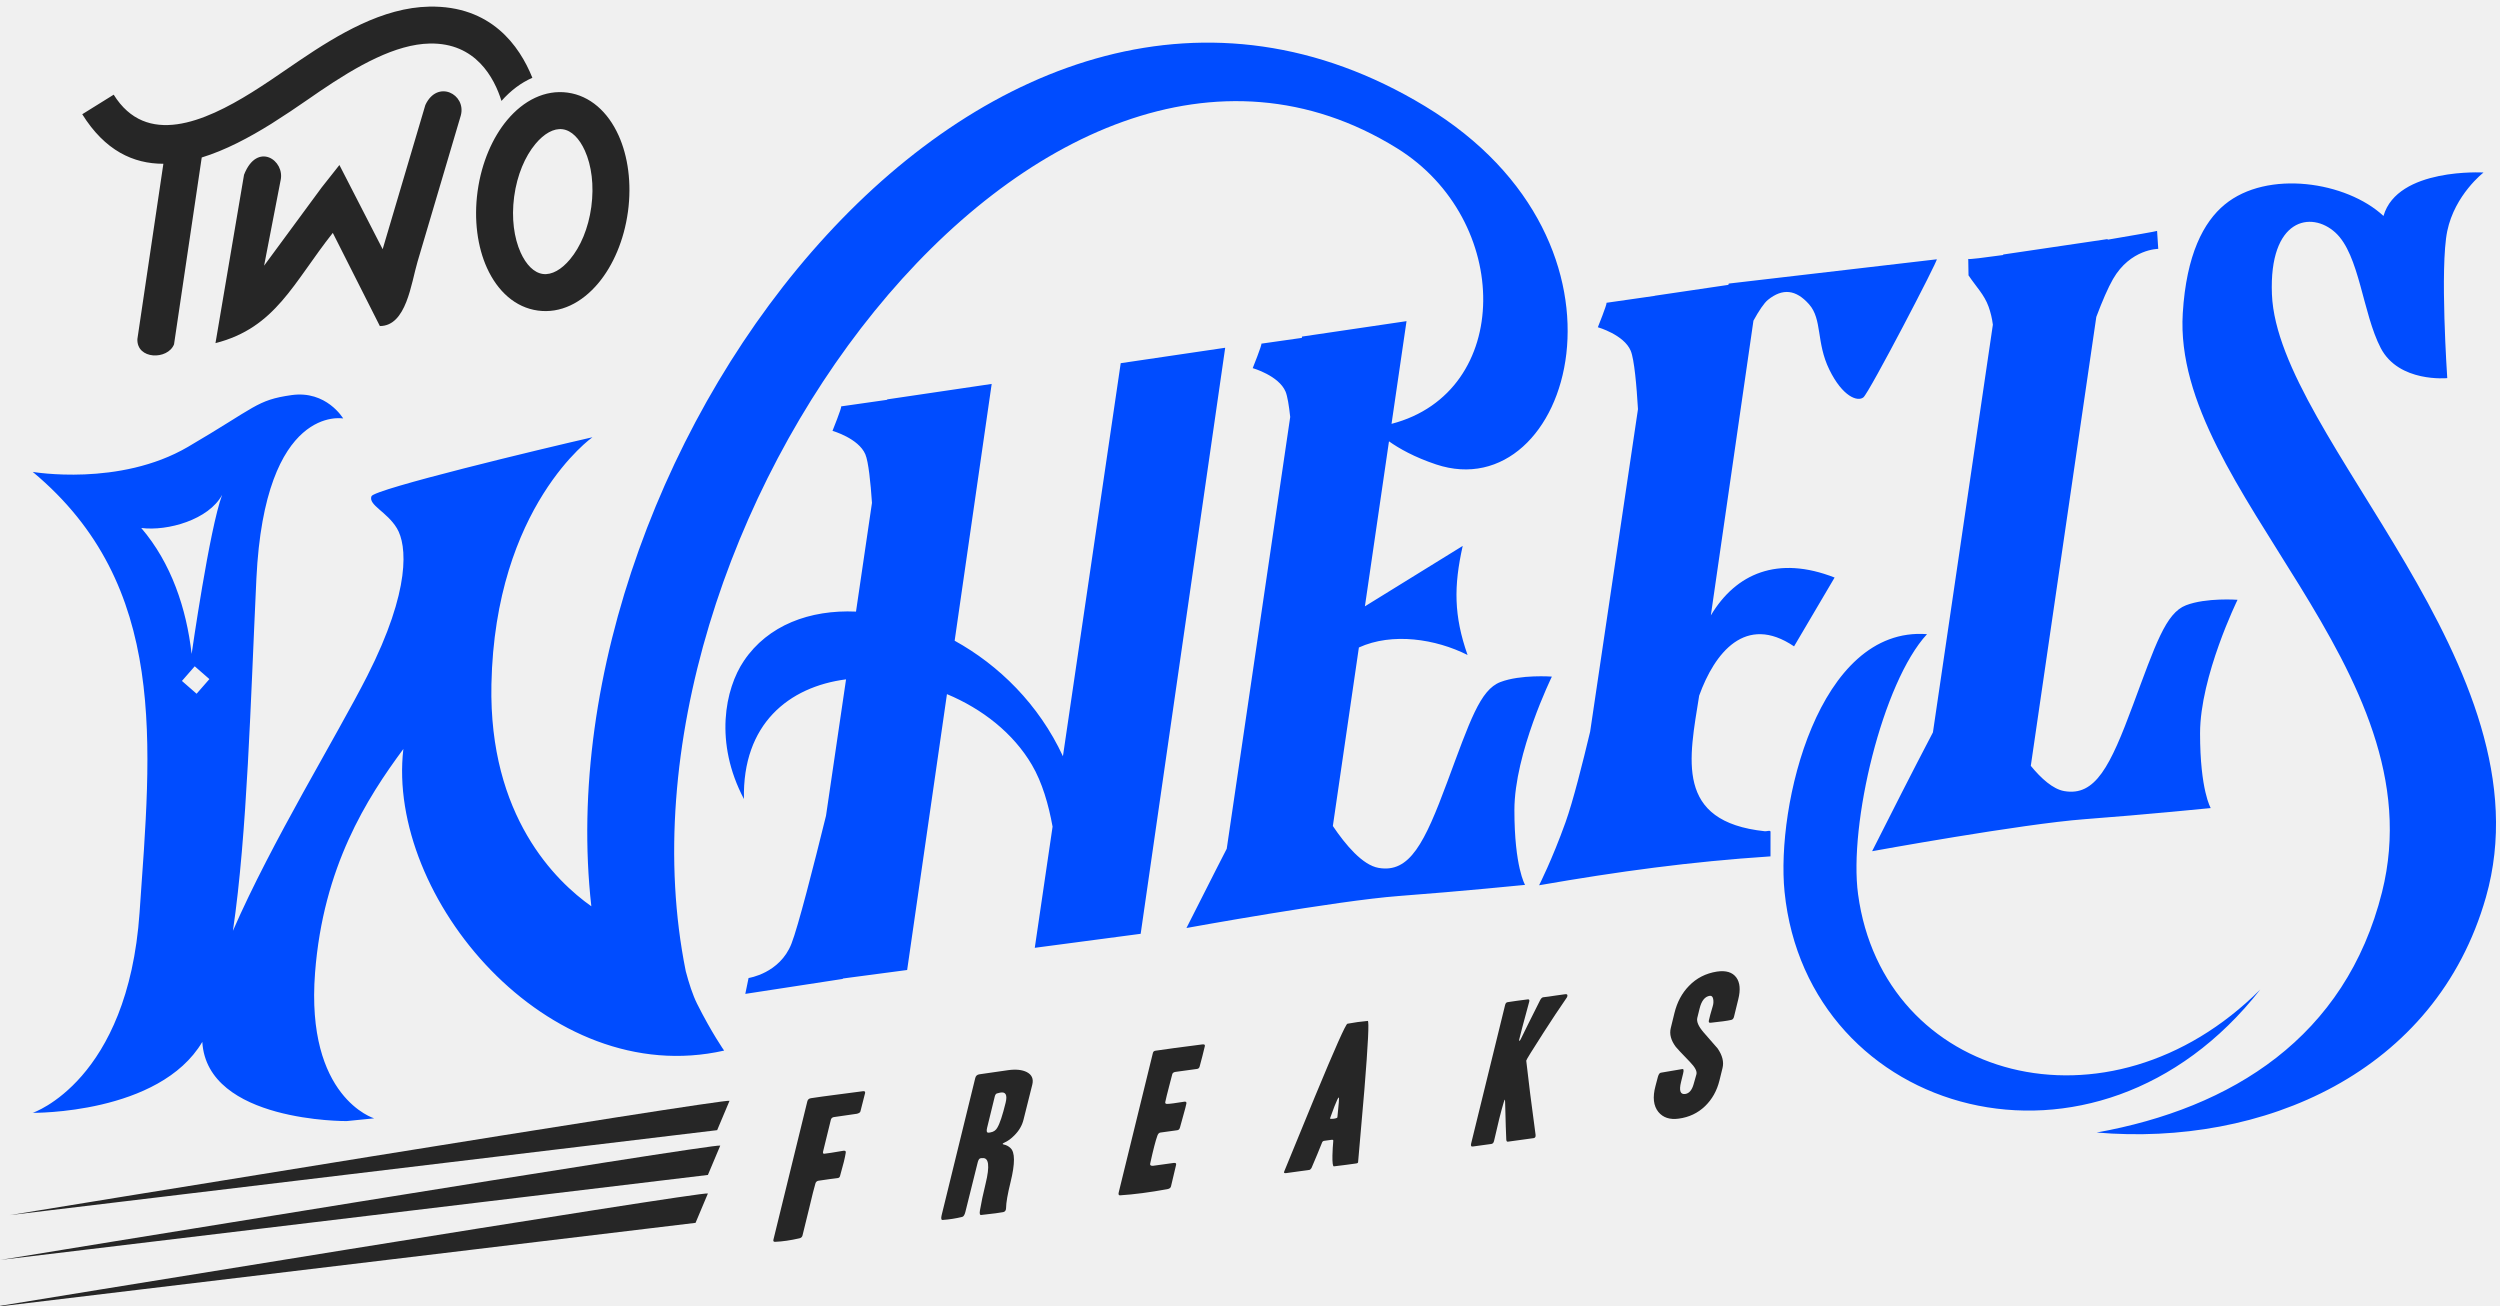
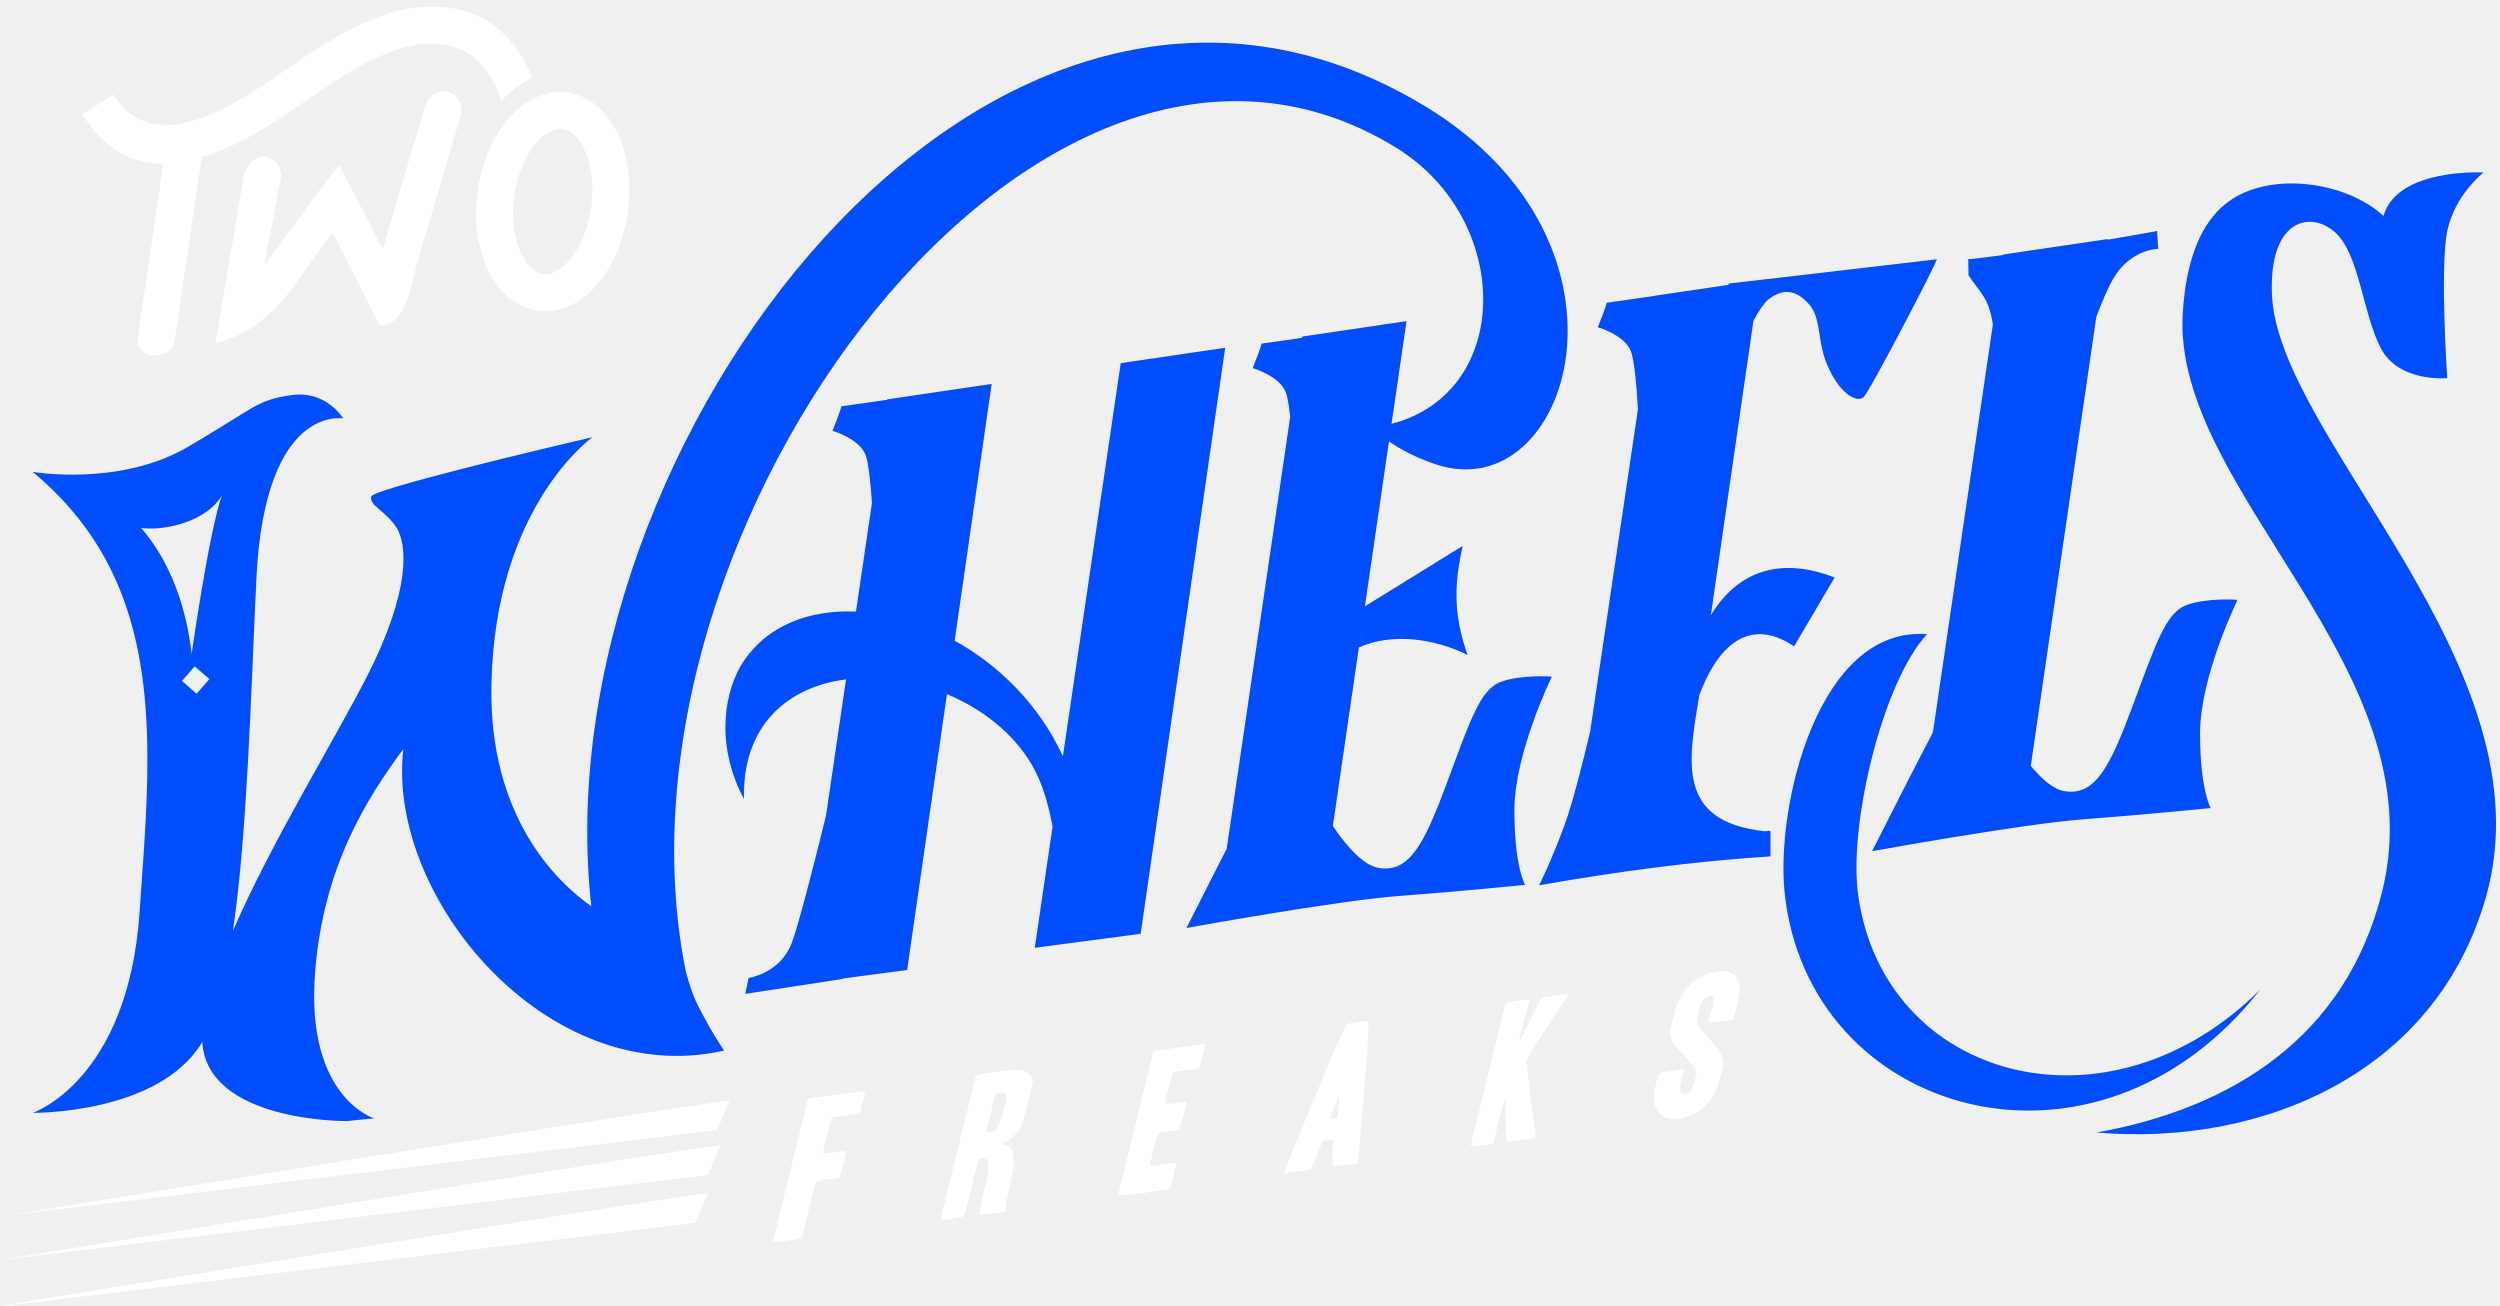
<svg xmlns="http://www.w3.org/2000/svg" width="157" height="82" viewBox="0 0 157 82">
  <g>
    <g>
      <g>
        <path fill="#004cff" d="M37.204 27.46s-6.116 4.304-6.343 15.52c-.168 8.288 4.058 12.37 6.275 13.935C33.876 27.931 62.345-9.74 89.483 6.664c14.348 8.676 9.106 25.302.703 22.502-1.362-.455-2.324-1.001-2.958-1.45l-1.512 10.362 6.142-3.794c-.569 2.538-.557 4.387.305 6.849-2-1.007-4.72-1.43-6.825-.471l-1.635 11.211c.803 1.193 1.868 2.456 2.869 2.63 1.961.344 2.894-1.568 4.315-5.392 1.422-3.825 2.06-5.787 3.334-6.277 1.276-.49 3.237-.343 3.237-.343s-2.354 4.805-2.354 8.385c0 3.579.67 4.695.67 4.695s-4.005.404-7.926.698c-3.924.295-13.339 2.01-13.339 2.01s.49-.98 1.864-3.677c.225-.442.45-.88.666-1.301l3.986-27.115c-.076-.711-.173-1.307-.291-1.59-.425-1.011-2.064-1.477-2.064-1.477s.587-1.456.545-1.538l2.54-.362.013-.082 6.562-.969-.942 6.45c7.64-1.984 7.601-12.812.34-17.311C65.402-4.53 37.462 33.19 43.065 60.989c.203.77.442 1.506.71 2.043.907 1.813 1.7 2.945 1.7 2.945-11.106 2.513-21.228-9.664-20.144-18.94-2.295 3.1-5.034 7.398-5.545 14.047-.605 7.853 3.71 9.148 3.71 9.148l-1.726.172s-8.768.078-9.065-4.973c-2.699 4.553-10.65 4.455-10.65 4.455s5.976-1.992 6.71-12.579c.728-10.524 1.86-20.537-6.71-27.672 0 0 5.451.943 9.75-1.572 4.296-2.515 4.296-2.935 6.498-3.25 2.201-.314 3.25 1.468 3.25 1.468s-4.926-.944-5.452 10.063c-.362 7.626-.574 16.007-1.473 22.109 2.43-5.588 6.507-12.208 8.437-16.007 2.76-5.437 2.487-8.225 1.862-9.268-.625-1.042-1.808-1.459-1.599-2.014.169-.448 10.64-2.966 13.876-3.705zM12.346 43.567l.804-.92-.921-.804-.803.92zm99.724 12.44c-.545-5.412 2.114-16.7 8.947-16.182-2.795 3.019-4.925 11.943-4.33 16.337 1.583 11.681 15.704 15.533 25.26 5.978-10.338 13.2-28.45 7.97-29.877-6.133zm-4.629-17.361c1.575-2.638 4.207-3.774 7.772-2.376l-2.546 4.322c-3.05-2.064-4.992.411-5.959 3.094-.626 3.96-1.558 7.916 4.129 8.517.114.011.352-.086.352.034l-.002 1.543c-5.044.332-9.561.95-14.532 1.815 0 0 .814-1.594 1.659-3.951.47-1.31 1.088-3.769 1.547-5.698l3.004-20.252c-.086-1.448-.23-3.126-.456-3.666-.425-1.011-2.064-1.477-2.064-1.477s.586-1.457.546-1.537l3.028-.434.002-.008 4.617-.682.031-.082 13.06-1.524c.125-.015-4.244 8.38-4.607 8.67-.363.291-1.305-.036-2.14-1.741-.835-1.705-.435-3.156-1.27-4.1-.834-.943-1.67-1.015-2.576-.29-.257.206-.584.705-.92 1.316zm48.525-27.812s-1.803 1.39-2.278 3.675c-.475 2.284 0 9.237 0 9.237s-3.038.298-4.177-1.888c-1.139-2.185-1.329-5.86-2.847-7.25-1.519-1.39-4.176-.894-3.987 3.874.36 9.027 17.545 23.433 13.44 37.858-3.156 11.086-14.084 15.67-24.45 14.783 8.487-1.528 15.638-5.97 17.925-15.1 3.521-14.053-13.195-25.204-12.514-36.35.225-3.695 1.311-5.736 2.631-6.825 2.674-2.208 7.65-1.45 9.974.714.876-3.044 6.283-2.728 6.283-2.728zm-28.432 37.261c.654.798 1.393 1.462 2.098 1.585 1.962.344 2.894-1.569 4.315-5.394 1.423-3.824 2.06-5.785 3.335-6.276 1.275-.49 3.236-.343 3.236-.343s-2.354 4.805-2.354 8.385.67 4.695.67 4.695-4.005.404-7.927.699c-3.923.294-13.338 2.01-13.338 2.01s.492-.98 1.864-3.678a394.021 394.021 0 0 1 1.955-3.785l3.764-25.602a5.341 5.341 0 0 0-.269-1.133c-.275-.76-.766-1.228-1.26-1.965l-.017-1.033c.022.045 1.072-.089 2.19-.245l.004-.032 6.562-.97-.006.04c1.555-.264 3.093-.529 3.109-.552l.073 1.128s-1.748 0-2.84 1.894c-.311.538-.678 1.393-1.05 2.38zm7.93-33.594zM52.827 25.52l2.886-.412.003-.027 6.562-.97-2.326 16.126c2.778 1.534 5.287 3.996 6.8 7.255l3.629-24.684 6.561-.969-5.308 36.804-6.65.88 1.118-7.609c-.25-1.383-.652-2.78-1.298-3.879-1.175-2.006-3.133-3.525-5.335-4.444l-2.5 17.325-4.04.535-.004.025-6.12.94.205-.997s1.958-.283 2.691-2.148c.416-1.052 1.395-4.89 2.172-8.041l1.259-8.567c-3.597.465-6.519 2.809-6.412 7.517-1.876-3.554-1.19-6.92-.003-8.679 1.51-2.24 4.134-3.222 7.04-3.093l1.003-6.828c-.087-1.276-.22-2.582-.415-3.045-.426-1.012-2.064-1.477-2.064-1.477s.587-1.457.546-1.538zM13.95 31.076c-.835 1.557-3.42 2.295-5.08 2.081 1.89 2.207 2.838 5.054 3.165 7.911 0 0 1.123-7.869 1.915-9.992z" />
      </g>
      <g>
-         <path fill="#262626" d="M107.985 67.842c-.16.657-.466 1.2-.914 1.63-.448.43-.996.69-1.644.778-.559.078-.986-.062-1.28-.418-.31-.383-.372-.926-.183-1.63.028-.12.08-.314.154-.584.046-.159.109-.243.188-.253.08-.011.303-.05.674-.115.371-.066.596-.103.675-.114.078-.01.094.08.046.274l-.134.549c-.131.538-.044.785.263.743.245-.034.42-.235.526-.603l.178-.63c.053-.188-.082-.447-.404-.778-.542-.56-.838-.876-.89-.948-.304-.406-.41-.799-.316-1.18l.233-.951c.167-.68.469-1.244.908-1.695.47-.49 1.056-.79 1.754-.901.57-.085.977.038 1.223.372.228.315.27.767.124 1.357l-.271 1.109c-.028.111-.085.178-.175.197-.233.054-.664.113-1.289.178-.104.014-.14-.035-.113-.147.034-.17.115-.47.244-.899a.925.925 0 0 0 .024-.453c-.03-.144-.1-.208-.21-.193-.308.043-.522.31-.643.804l-.143.581c-.056.233.072.532.387.9l.892 1.023c.298.436.4.844.306 1.224zm-11.552 3.421c.017.12-.02.19-.108.21l-1.627.224c-.064.009-.097-.036-.104-.137-.018-.328-.042-1.104-.072-2.327-.002-.115-.01-.176-.024-.18-.008 0-.031.065-.07.193-.163.538-.364 1.343-.603 2.41-.026.112-.084.173-.171.185l-1.164.16c-.102.015-.137-.049-.102-.19l2.134-8.703c.026-.104.079-.162.157-.172.317-.051.743-.11 1.278-.177.077-.003.104.044.08.141-.37 1.357-.582 2.154-.633 2.392-.012.052-.006.076.017.073.026-.01.053-.047.084-.109.234-.485.639-1.3 1.217-2.449.059-.11.123-.17.194-.18.18-.017.436-.053.77-.106l.614-.085c.111-.015.154.03.128.134a.25.25 0 0 1-.028.069 77.965 77.965 0 0 0-1.452 2.187c-.739 1.148-1.105 1.741-1.1 1.784.132 1.201.328 2.75.586 4.653zm-11.145 1.72c-.003.044-.044.072-.123.082l-.615.085c-.298.034-.558.066-.78.097-.07.01-.102-.22-.093-.69a14 14 0 0 1 .053-.917c.006-.05-.031-.07-.11-.06l-.462.064a.163.163 0 0 0-.127.094c-.182.464-.406 1-.67 1.615-.05.073-.091.112-.131.117l-1.457.201c-.126.018-.166-.02-.12-.113l1.93-4.702c1.251-3.023 1.93-4.544 2.035-4.566.43-.08.857-.14 1.277-.176.093-.006.023 1.432-.211 4.314a761.268 761.268 0 0 1-.396 4.556zm-1.3-2.818c.091-.834.12-1.25.089-1.245-.04.006-.132.195-.277.568l-.273.742c-.013.023.02.034.1.034s.157-.009.23-.026c.081-.019.124-.042.131-.073zm-10.45 4.341c-.022.09-.097.147-.224.172-1.106.203-2.1.333-2.978.389-.085.004-.112-.061-.078-.195l2.144-8.747c.02-.081.074-.129.161-.14.61-.091 1.59-.224 2.944-.396.127-.017.178.02.157.109-.03.12-.08.321-.148.604a89.45 89.45 0 0 0-.176.668c-.023.093-.077.146-.165.159l-1.35.185c-.117.017-.186.066-.207.148-.008.037-.077.303-.207.796-.11.42-.187.734-.23.941-.02.083.015.124.105.127.16 0 .522-.047 1.09-.14.1-.014.145.024.13.112-.025.133-.09.384-.195.752-.12.428-.19.679-.208.754-.026.104-.082.162-.168.174l-1.065.147c-.08.012-.141.074-.183.186-.116.315-.268.904-.456 1.765-.023.095.033.142.172.137l1.302-.18c.126-.017.177.023.153.12a59.33 59.33 0 0 0-.32 1.353zm-10.355 1.341c0 .159-.062.25-.181.274-.154.036-.615.095-1.382.18-.087.011-.114-.082-.081-.281.085-.503.205-1.063.356-1.683.276-1.128.205-1.662-.212-1.605a.242.242 0 0 0-.143.02c-.06.03-.108.115-.143.258a397.484 397.484 0 0 1-.77 3.093c-.047.193-.115.3-.204.32a7.311 7.311 0 0 1-1.225.19c-.092.005-.113-.096-.061-.306l2.11-8.611c.034-.134.12-.212.265-.231.435-.06 1.032-.146 1.788-.257.493-.069.886-.029 1.18.118.319.166.436.424.349.784l-.552 2.205c-.09.366-.281.694-.574.986-.204.209-.412.36-.626.454-.07.032-.106.058-.112.081-.003.014.024.029.082.043a.812.812 0 0 1 .405.214c.296.254.3.97.01 2.148-.185.755-.277 1.289-.28 1.606zm-.03-6.596c.121-.493.005-.704-.347-.633a1.35 1.35 0 0 1-.184.046c-.07.01-.122.079-.153.205l-.48 1.962c-.051.207-.022.307.086.3a.486.486 0 0 0 .141-.02.566.566 0 0 0 .417-.295c.153-.252.327-.774.52-1.565zm-8.827-.601c-.122.5-.22.882-.291 1.144-.017.067-.09.117-.22.15-.355.048-.841.119-1.46.211a.221.221 0 0 0-.18.177l-.482 1.97c-.028.113-.002.163.077.152.172-.016.571-.079 1.2-.187.112-.016.159.025.143.121-.043.294-.162.783-.36 1.467-.019.075-.067.118-.145.128-.287.033-.695.09-1.222.169a.23.23 0 0 0-.176.165c-.08.263-.211.782-.393 1.558-.27 1.098-.41 1.668-.42 1.713-.024.097-.092.158-.203.18-.555.127-1.057.2-1.508.218-.1.007-.139-.038-.115-.135l2.13-8.69c.029-.112.105-.177.231-.195.365-.057.938-.136 1.717-.236l1.536-.201c.118-.017.165.024.141.12z" />
+         <path fill="#ffffff" d="M107.985 67.842c-.16.657-.466 1.2-.914 1.63-.448.43-.996.69-1.644.778-.559.078-.986-.062-1.28-.418-.31-.383-.372-.926-.183-1.63.028-.12.08-.314.154-.584.046-.159.109-.243.188-.253.08-.011.303-.05.674-.115.371-.066.596-.103.675-.114.078-.01.094.08.046.274l-.134.549c-.131.538-.044.785.263.743.245-.034.42-.235.526-.603l.178-.63c.053-.188-.082-.447-.404-.778-.542-.56-.838-.876-.89-.948-.304-.406-.41-.799-.316-1.18l.233-.951c.167-.68.469-1.244.908-1.695.47-.49 1.056-.79 1.754-.901.57-.085.977.038 1.223.372.228.315.27.767.124 1.357l-.271 1.109c-.028.111-.085.178-.175.197-.233.054-.664.113-1.289.178-.104.014-.14-.035-.113-.147.034-.17.115-.47.244-.899a.925.925 0 0 0 .024-.453c-.03-.144-.1-.208-.21-.193-.308.043-.522.31-.643.804l-.143.581c-.056.233.072.532.387.9l.892 1.023c.298.436.4.844.306 1.224zm-11.552 3.421c.017.12-.02.19-.108.21l-1.627.224c-.064.009-.097-.036-.104-.137-.018-.328-.042-1.104-.072-2.327-.002-.115-.01-.176-.024-.18-.008 0-.031.065-.07.193-.163.538-.364 1.343-.603 2.41-.026.112-.084.173-.171.185l-1.164.16c-.102.015-.137-.049-.102-.19l2.134-8.703c.026-.104.079-.162.157-.172.317-.051.743-.11 1.278-.177.077-.003.104.044.08.141-.37 1.357-.582 2.154-.633 2.392-.012.052-.006.076.017.073.026-.01.053-.047.084-.109.234-.485.639-1.3 1.217-2.449.059-.11.123-.17.194-.18.18-.017.436-.053.77-.106l.614-.085c.111-.015.154.03.128.134a.25.25 0 0 1-.028.069 77.965 77.965 0 0 0-1.452 2.187c-.739 1.148-1.105 1.741-1.1 1.784.132 1.201.328 2.75.586 4.653zm-11.145 1.72c-.003.044-.044.072-.123.082l-.615.085c-.298.034-.558.066-.78.097-.07.01-.102-.22-.093-.69a14 14 0 0 1 .053-.917c.006-.05-.031-.07-.11-.06l-.462.064a.163.163 0 0 0-.127.094c-.182.464-.406 1-.67 1.615-.05.073-.091.112-.131.117l-1.457.201c-.126.018-.166-.02-.12-.113l1.93-4.702c1.251-3.023 1.93-4.544 2.035-4.566.43-.08.857-.14 1.277-.176.093-.006.023 1.432-.211 4.314a761.268 761.268 0 0 1-.396 4.556zm-1.3-2.818c.091-.834.12-1.25.089-1.245-.04.006-.132.195-.277.568l-.273.742c-.013.023.02.034.1.034s.157-.009.23-.026c.081-.019.124-.042.131-.073zm-10.45 4.341c-.022.09-.097.147-.224.172-1.106.203-2.1.333-2.978.389-.085.004-.112-.061-.078-.195l2.144-8.747c.02-.081.074-.129.161-.14.61-.091 1.59-.224 2.944-.396.127-.017.178.02.157.109-.03.12-.08.321-.148.604a89.45 89.45 0 0 0-.176.668c-.023.093-.077.146-.165.159l-1.35.185c-.117.017-.186.066-.207.148-.008.037-.077.303-.207.796-.11.42-.187.734-.23.941-.02.083.015.124.105.127.16 0 .522-.047 1.09-.14.1-.014.145.024.13.112-.025.133-.09.384-.195.752-.12.428-.19.679-.208.754-.026.104-.082.162-.168.174l-1.065.147c-.08.012-.141.074-.183.186-.116.315-.268.904-.456 1.765-.023.095.033.142.172.137l1.302-.18c.126-.017.177.023.153.12a59.33 59.33 0 0 0-.32 1.353zm-10.355 1.341c0 .159-.062.25-.181.274-.154.036-.615.095-1.382.18-.087.011-.114-.082-.081-.281.085-.503.205-1.063.356-1.683.276-1.128.205-1.662-.212-1.605a.242.242 0 0 0-.143.02c-.06.03-.108.115-.143.258a397.484 397.484 0 0 1-.77 3.093c-.047.193-.115.3-.204.32a7.311 7.311 0 0 1-1.225.19c-.092.005-.113-.096-.061-.306l2.11-8.611c.034-.134.12-.212.265-.231.435-.06 1.032-.146 1.788-.257.493-.069.886-.029 1.18.118.319.166.436.424.349.784l-.552 2.205c-.09.366-.281.694-.574.986-.204.209-.412.36-.626.454-.07.032-.106.058-.112.081-.003.014.024.029.082.043a.812.812 0 0 1 .405.214c.296.254.3.97.01 2.148-.185.755-.277 1.289-.28 1.606zm-.03-6.596c.121-.493.005-.704-.347-.633a1.35 1.35 0 0 1-.184.046c-.07.01-.122.079-.153.205l-.48 1.962c-.051.207-.022.307.086.3a.486.486 0 0 0 .141-.02.566.566 0 0 0 .417-.295c.153-.252.327-.774.52-1.565zm-8.827-.601c-.122.5-.22.882-.291 1.144-.017.067-.09.117-.22.15-.355.048-.841.119-1.46.211a.221.221 0 0 0-.18.177l-.482 1.97c-.028.113-.002.163.077.152.172-.016.571-.079 1.2-.187.112-.016.159.025.143.121-.043.294-.162.783-.36 1.467-.019.075-.067.118-.145.128-.287.033-.695.09-1.222.169a.23.23 0 0 0-.176.165c-.08.263-.211.782-.393 1.558-.27 1.098-.41 1.668-.42 1.713-.024.097-.092.158-.203.18-.555.127-1.057.2-1.508.218-.1.007-.139-.038-.115-.135l2.13-8.69c.029-.112.105-.177.231-.195.365-.057.938-.136 1.717-.236l1.536-.201c.118-.017.165.024.141.12z" />
      </g>
      <g>
-         <path fill="#262626" d="M45.232 71.944l-.776 1.843-44.43 5.336s45.11-7.373 45.206-7.179zm.582-2.813l-.776 1.843L.608 76.31s45.109-7.373 45.206-7.179zm-1.358 5.82l-.776 1.844L-.75 82.13s45.108-7.372 45.206-7.179z" />
+         <path fill="#ffffff" d="M45.232 71.944l-.776 1.843-44.43 5.336s45.11-7.373 45.206-7.179zm.582-2.813l-.776 1.843L.608 76.31s45.109-7.373 45.206-7.179zm-1.358 5.82l-.776 1.844L-.75 82.13s45.108-7.372 45.206-7.179z" />
      </g>
      <g>
-         <path fill="#262626" d="M12.669 9.89l-1.74 11.736c-.4.993-2.353.963-2.301-.335l1.632-11.006c-1.89.003-3.673-.829-5.095-3.111L7.14 5.946c2.045 3.286 5.685 1.715 8.67-.142.844-.527 1.603-1.05 2.285-1.518l.693-.473c1.26-.854 2.566-1.676 3.89-2.291C24.074.872 25.507.444 26.96.416c3.876-.074 5.664 2.455 6.473 4.47-.705.304-1.363.8-1.94 1.452-.453-1.45-1.616-3.659-4.497-3.604-1.08.02-2.21.369-3.345.897-1.207.56-2.406 1.315-3.565 2.1l-.674.465a62.473 62.473 0 0 1-2.376 1.58c-1.38.859-2.874 1.657-4.367 2.114zm22.975-4.074c1.412.193 2.533 1.205 3.202 2.686.59 1.303.833 3.006.589 4.799h-.001c-.245 1.797-.936 3.375-1.854 4.476-1.039 1.245-2.388 1.92-3.797 1.727h-.001c-1.413-.191-2.532-1.204-3.202-2.684-.59-1.303-.832-3.007-.588-4.8l.005-.037c.249-1.78.936-3.345 1.848-4.438 1.04-1.246 2.39-1.92 3.799-1.729zm1.084 3.64c-.342-.757-.834-1.263-1.393-1.339-.563-.077-1.174.28-1.707.919-.655.784-1.152 1.944-1.336 3.293l-.005.036c-.176 1.338-.006 2.576.411 3.5.343.757.834 1.264 1.393 1.34.563.077 1.174-.28 1.707-.92.655-.783 1.152-1.942 1.336-3.29v-.002c.183-1.352.016-2.604-.406-3.537zm-19.111 1.892l-1.032 5.337 3.614-4.91 1.116-1.412.824 1.604 1.892 3.683 2.68-9.053c.759-1.635 2.586-.675 2.228.654l-2.718 9.185c-.403 1.36-.698 4.04-2.366 4.04L20.9 14.625c-2.487 3.143-3.585 5.957-7.368 6.924l1.793-10.573c.822-2.113 2.602-.908 2.292.372z" />
+         <path fill="#ffffff" d="M12.669 9.89l-1.74 11.736c-.4.993-2.353.963-2.301-.335l1.632-11.006c-1.89.003-3.673-.829-5.095-3.111L7.14 5.946c2.045 3.286 5.685 1.715 8.67-.142.844-.527 1.603-1.05 2.285-1.518l.693-.473c1.26-.854 2.566-1.676 3.89-2.291C24.074.872 25.507.444 26.96.416c3.876-.074 5.664 2.455 6.473 4.47-.705.304-1.363.8-1.94 1.452-.453-1.45-1.616-3.659-4.497-3.604-1.08.02-2.21.369-3.345.897-1.207.56-2.406 1.315-3.565 2.1l-.674.465a62.473 62.473 0 0 1-2.376 1.58c-1.38.859-2.874 1.657-4.367 2.114zm22.975-4.074c1.412.193 2.533 1.205 3.202 2.686.59 1.303.833 3.006.589 4.799h-.001c-.245 1.797-.936 3.375-1.854 4.476-1.039 1.245-2.388 1.92-3.797 1.727h-.001c-1.413-.191-2.532-1.204-3.202-2.684-.59-1.303-.832-3.007-.588-4.8l.005-.037c.249-1.78.936-3.345 1.848-4.438 1.04-1.246 2.39-1.92 3.799-1.729zm1.084 3.64c-.342-.757-.834-1.263-1.393-1.339-.563-.077-1.174.28-1.707.919-.655.784-1.152 1.944-1.336 3.293l-.005.036c-.176 1.338-.006 2.576.411 3.5.343.757.834 1.264 1.393 1.34.563.077 1.174-.28 1.707-.92.655-.783 1.152-1.942 1.336-3.29v-.002c.183-1.352.016-2.604-.406-3.537zm-19.111 1.892l-1.032 5.337 3.614-4.91 1.116-1.412.824 1.604 1.892 3.683 2.68-9.053c.759-1.635 2.586-.675 2.228.654l-2.718 9.185c-.403 1.36-.698 4.04-2.366 4.04L20.9 14.625c-2.487 3.143-3.585 5.957-7.368 6.924l1.793-10.573c.822-2.113 2.602-.908 2.292.372z" />
      </g>
    </g>
  </g>
</svg>
